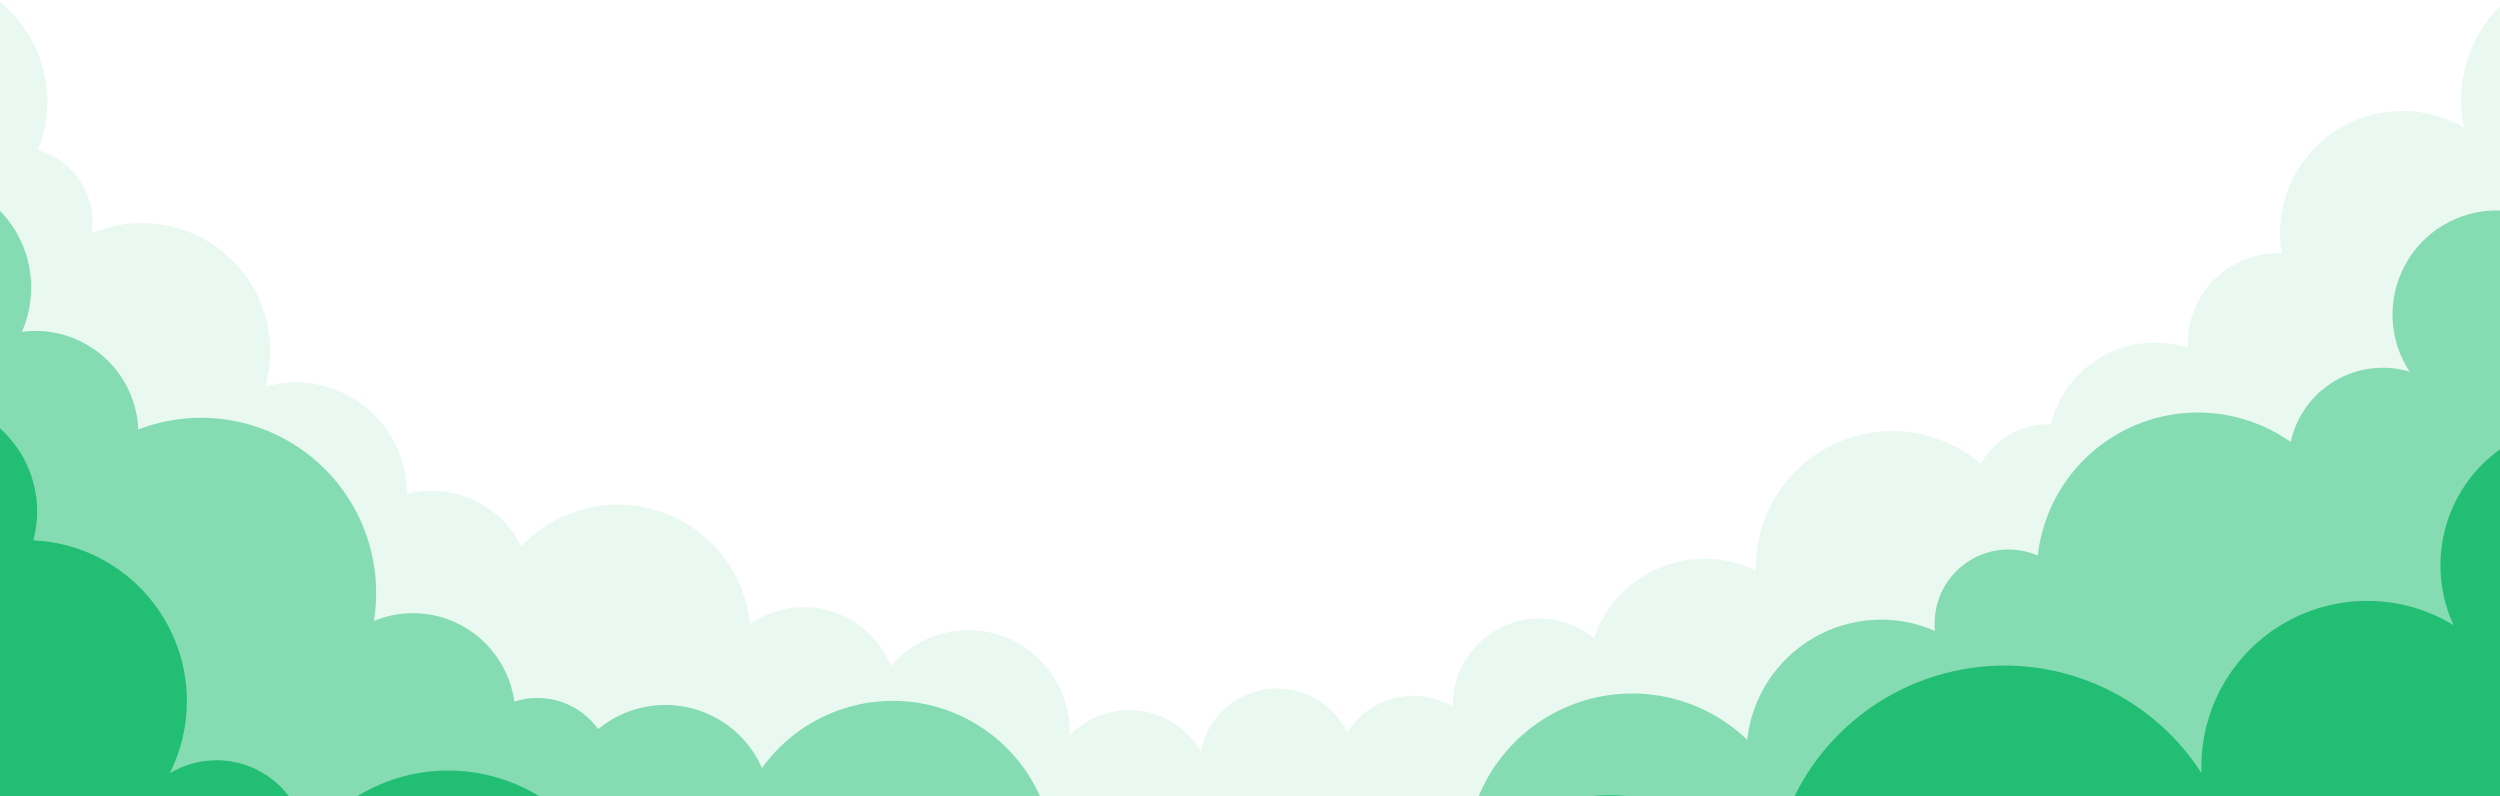
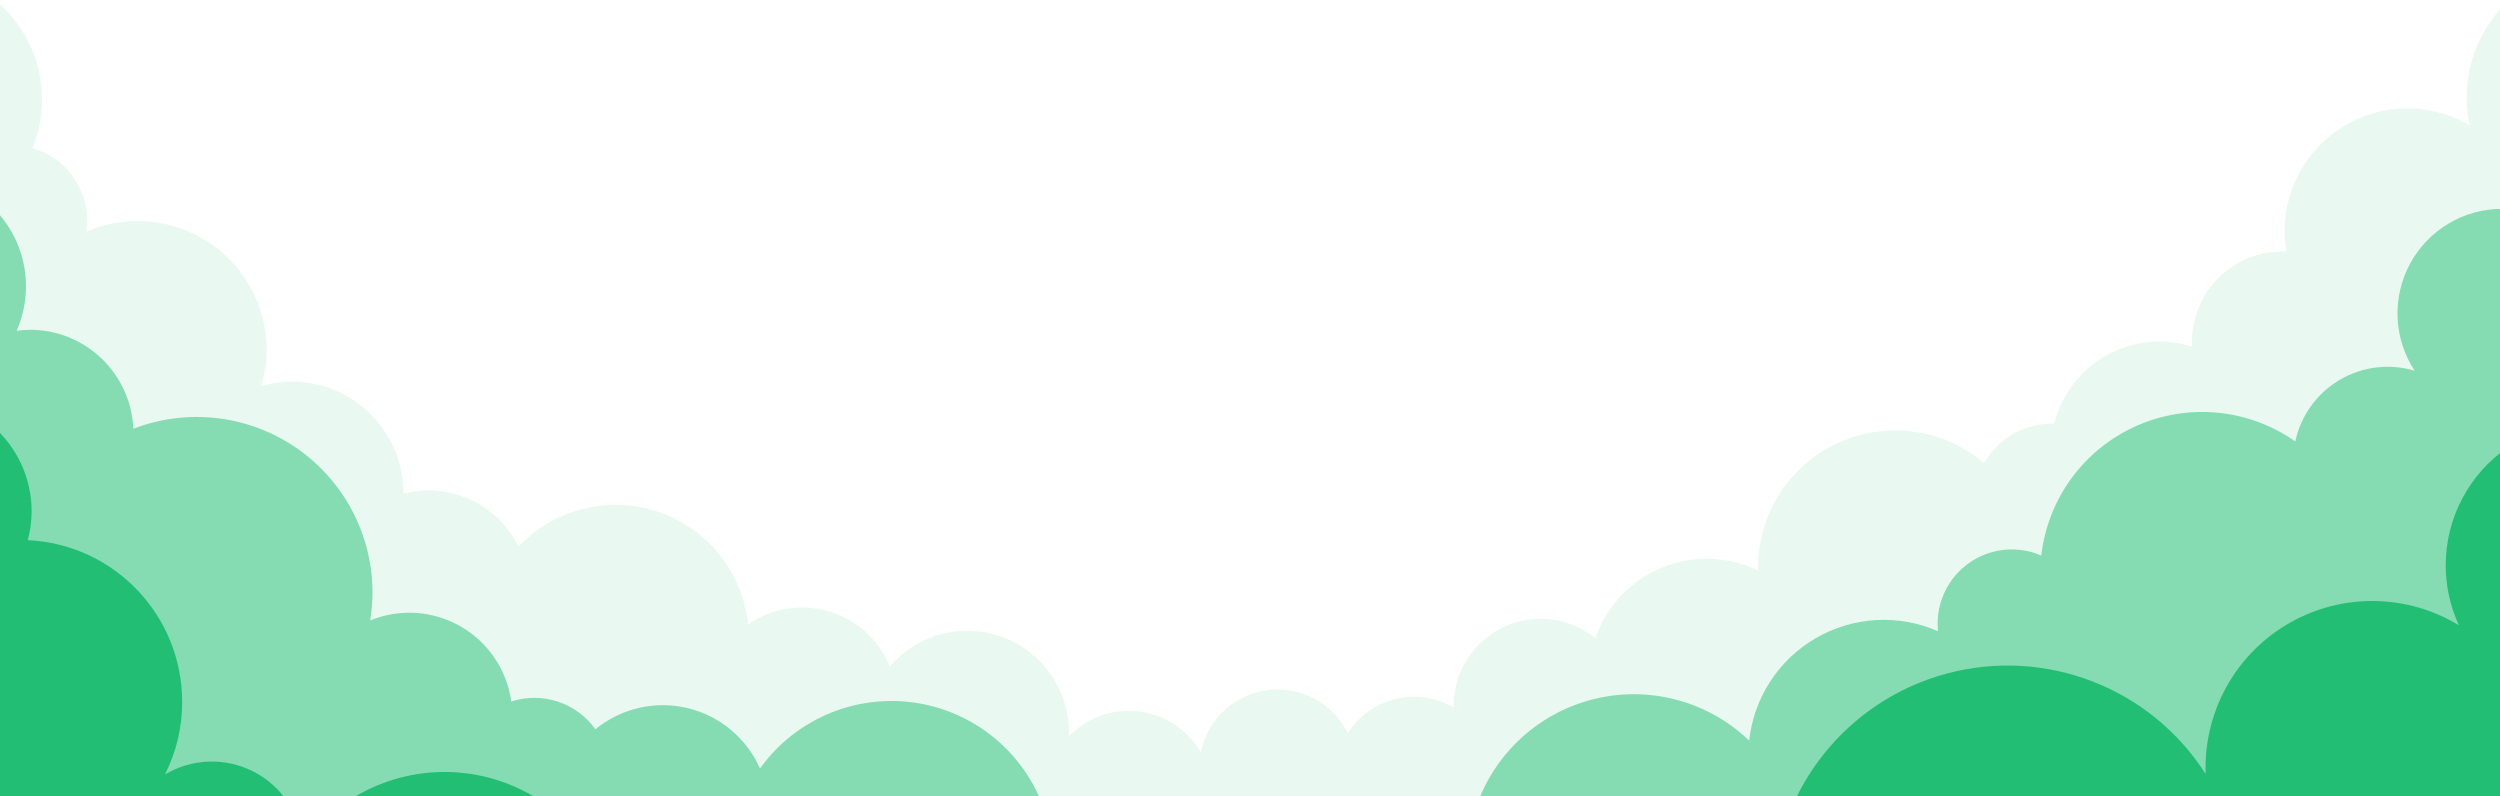
- <svg xmlns="http://www.w3.org/2000/svg" width="450" height="143.1" viewBox="0 0 450 143.1">
-   <path d="M443 18a23.47 23.47 0 0 0 .54 5 22 22 0 0 0-32.83 22.6h-.69a16.19 16.19 0 0 0-16.22 16.09c0 .31 0 .61.05.91a19.35 19.35 0 0 0-24.71 13.78h-.49a13.88 13.88 0 0 0-12.11 7.09 24.55 24.55 0 0 0-40.48 18.63v.63a21 21 0 0 0-29.14 12.11 15.57 15.57 0 0 0-25.42 12v.36a14 14 0 0 0-19 4.66 14 14 0 0 0-26.36 3.41 14.86 14.86 0 0 0-23.63-2.85v-.82a18.22 18.22 0 0 0-32.14-11.71 16.91 16.91 0 0 0-25.38-7.55 23.89 23.89 0 0 0-41.16-14 18 18 0 0 0-16.1-10 17.65 17.65 0 0 0-4.51.6v-.11a20 20 0 0 0-20-20 19.74 19.74 0 0 0-5.46.78 23.12 23.12 0 0 0-31.29-27.61 13.46 13.46 0 0 0-9.66-15 23 23 0 0 0 1.71-8.73 23 23 0 0 0-9.02-18.27v209.53h451v-208.88a23.65 23.65 0 0 0-7.5 17.35z" fill="#22be73" opacity=".1" />
-   <path d="M449.43 37.88a18.74 18.74 0 0 0-15.72 29 17 17 0 0 0-21.39 12.67 29 29 0 0 0-45.52 20.45 13.3 13.3 0 0 0-18.57 12.16 13 13 0 0 0 .07 1.4 24.26 24.26 0 0 0-33.81 19.6 29.88 29.88 0 0 0-50 15.7 14.07 14.07 0 0 0-23.06 5.69 17.22 17.22 0 0 0-27.44.85 16.38 16.38 0 0 0-25.17-7.4 29 29 0 0 0-51.66-9.76 19 19 0 0 0-29.49-7 13.47 13.47 0 0 0-10.94-5.61 13.26 13.26 0 0 0-4.15.66 18.43 18.43 0 0 0-25.28-14.53 31.51 31.51 0 0 0-42.41-34.46 18.53 18.53 0 0 0-18.53-17.74 19.28 19.28 0 0 0-2.42.17 19.78 19.78 0 0 0 1.67-8 19.77 19.77 0 0 0-6.11-14.28v172.08h451v-171.62c-.35-.02-.71-.03-1.07-.03z" fill="#22be73" opacity=".5" />
-   <path d="M439.28 101.77a25.51 25.51 0 0 0 2.37 10.76 29.85 29.85 0 0 0-45.4 25.41v1.19a42.15 42.15 0 0 0-77.54 20.87 33.36 33.36 0 0 0-62.35 16.43v.58a16.08 16.08 0 0 0-24.11 9.23 17 17 0 0 0-25.45-5.92 17.35 17.35 0 0 0-32.06-12.86 35.14 35.14 0 0 0-63.31-3.46 31.33 31.33 0 0 0-56.17-12.28 16.35 16.35 0 0 0-24.7-12.54 28.91 28.91 0 0 0 3.08-13 29 29 0 0 0-27.64-28.92 20.38 20.38 0 0 0 .69-5.15 20.16 20.16 0 0 0-7.19-15.44v132.86h451v-129a25.65 25.65 0 0 0-11.22 21.24z" fill="#22be73" />
+ <svg xmlns="http://www.w3.org/2000/svg" width="450" height="143.1">
+   <path d="M444 17.57a23.76 23.76 0 0 0 .54 5 22.1 22.1 0 0 0-33 22.7h-.69a16.27 16.27 0 0 0-16.3 16.23c0 .31 0 .61.05.91a19.45 19.45 0 0 0-24.82 13.85h-.5a14 14 0 0 0-12.16 7.12 24.66 24.66 0 0 0-40.66 18.72v.63a21.12 21.12 0 0 0-29.28 12.16A15.64 15.64 0 0 0 261.67 127v.36a14.08 14.08 0 0 0-19.05 4.64 14.1 14.1 0 0 0-26.48 3.43 14.92 14.92 0 0 0-23.73-2.87v-.82A18.3 18.3 0 0 0 160.16 120a17 17 0 0 0-25.49-7.59 24 24 0 0 0-41.34-14 18 18 0 0 0-16.18-10.13 17.87 17.87 0 0 0-4.53.6v-.11A20.09 20.09 0 0 0 52.51 68.7a20.33 20.33 0 0 0-5.49.77A22.85 22.85 0 0 0 48 63a23.23 23.23 0 0 0-32.45-21.31 13.59 13.59 0 0 0 .15-1.93 13.66 13.66 0 0 0-9.86-13.1 23 23 0 0 0 1.72-8.76A23.11 23.11 0 0 0-1.5-.46V210h453V.19a23.76 23.76 0 0 0-7.5 17.38z" fill="#22be73" opacity=".1" />
+   <path d="M450.43 37.59a18.82 18.82 0 0 0-15.8 29.14 17 17 0 0 0-21.48 12.73A29.14 29.14 0 0 0 367.43 100a13.35 13.35 0 0 0-18.66 12.22 13 13 0 0 0 .08 1.4 24.37 24.37 0 0 0-34 19.68 30 30 0 0 0-50.16 15.7 14.13 14.13 0 0 0-23.16 5.71 17.3 17.3 0 0 0-27.56.85 16.46 16.46 0 0 0-25.28-7.43 29.12 29.12 0 0 0-51.89-9.8 19.12 19.12 0 0 0-29.62-7.06 13.51 13.51 0 0 0-15.15-5 18.53 18.53 0 0 0-25.4-14.59 32.06 32.06 0 0 0 .42-5.12A31.64 31.64 0 0 0 24 77.18 18.61 18.61 0 0 0 5.39 59.36a19.31 19.31 0 0 0-2.39.17 20 20 0 0 0 1.68-8A19.86 19.86 0 0 0-1.5 37.15V210h453V37.62c-.35-.02-.71-.03-1.07-.03z" fill="#22be73" opacity=".5" />
+   <path d="M440.23 101.76a25.66 25.66 0 0 0 2.38 10.8A30 30 0 0 0 397 138.09v1.2a42.32 42.32 0 0 0-77.91 20.92 33.52 33.52 0 0 0-62.64 16.5v.58a16.14 16.14 0 0 0-24.22 9.27 17 17 0 0 0-25.56-5.94 17.23 17.23 0 0 0 .73-5 17.44 17.44 0 0 0-32.93-8 35.31 35.31 0 0 0-63.61-3.4A31.46 31.46 0 0 0 54.51 152a16.45 16.45 0 0 0-24.82-12.59 28.84 28.84 0 0 0 3.1-13A29.15 29.15 0 0 0 5 97.23a20.61 20.61 0 0 0 .69-5.18A20.27 20.27 0 0 0-1.5 76.54V210h453V80.46a25.76 25.76 0 0 0-11.27 21.3z" fill="#22be73" />
</svg>
